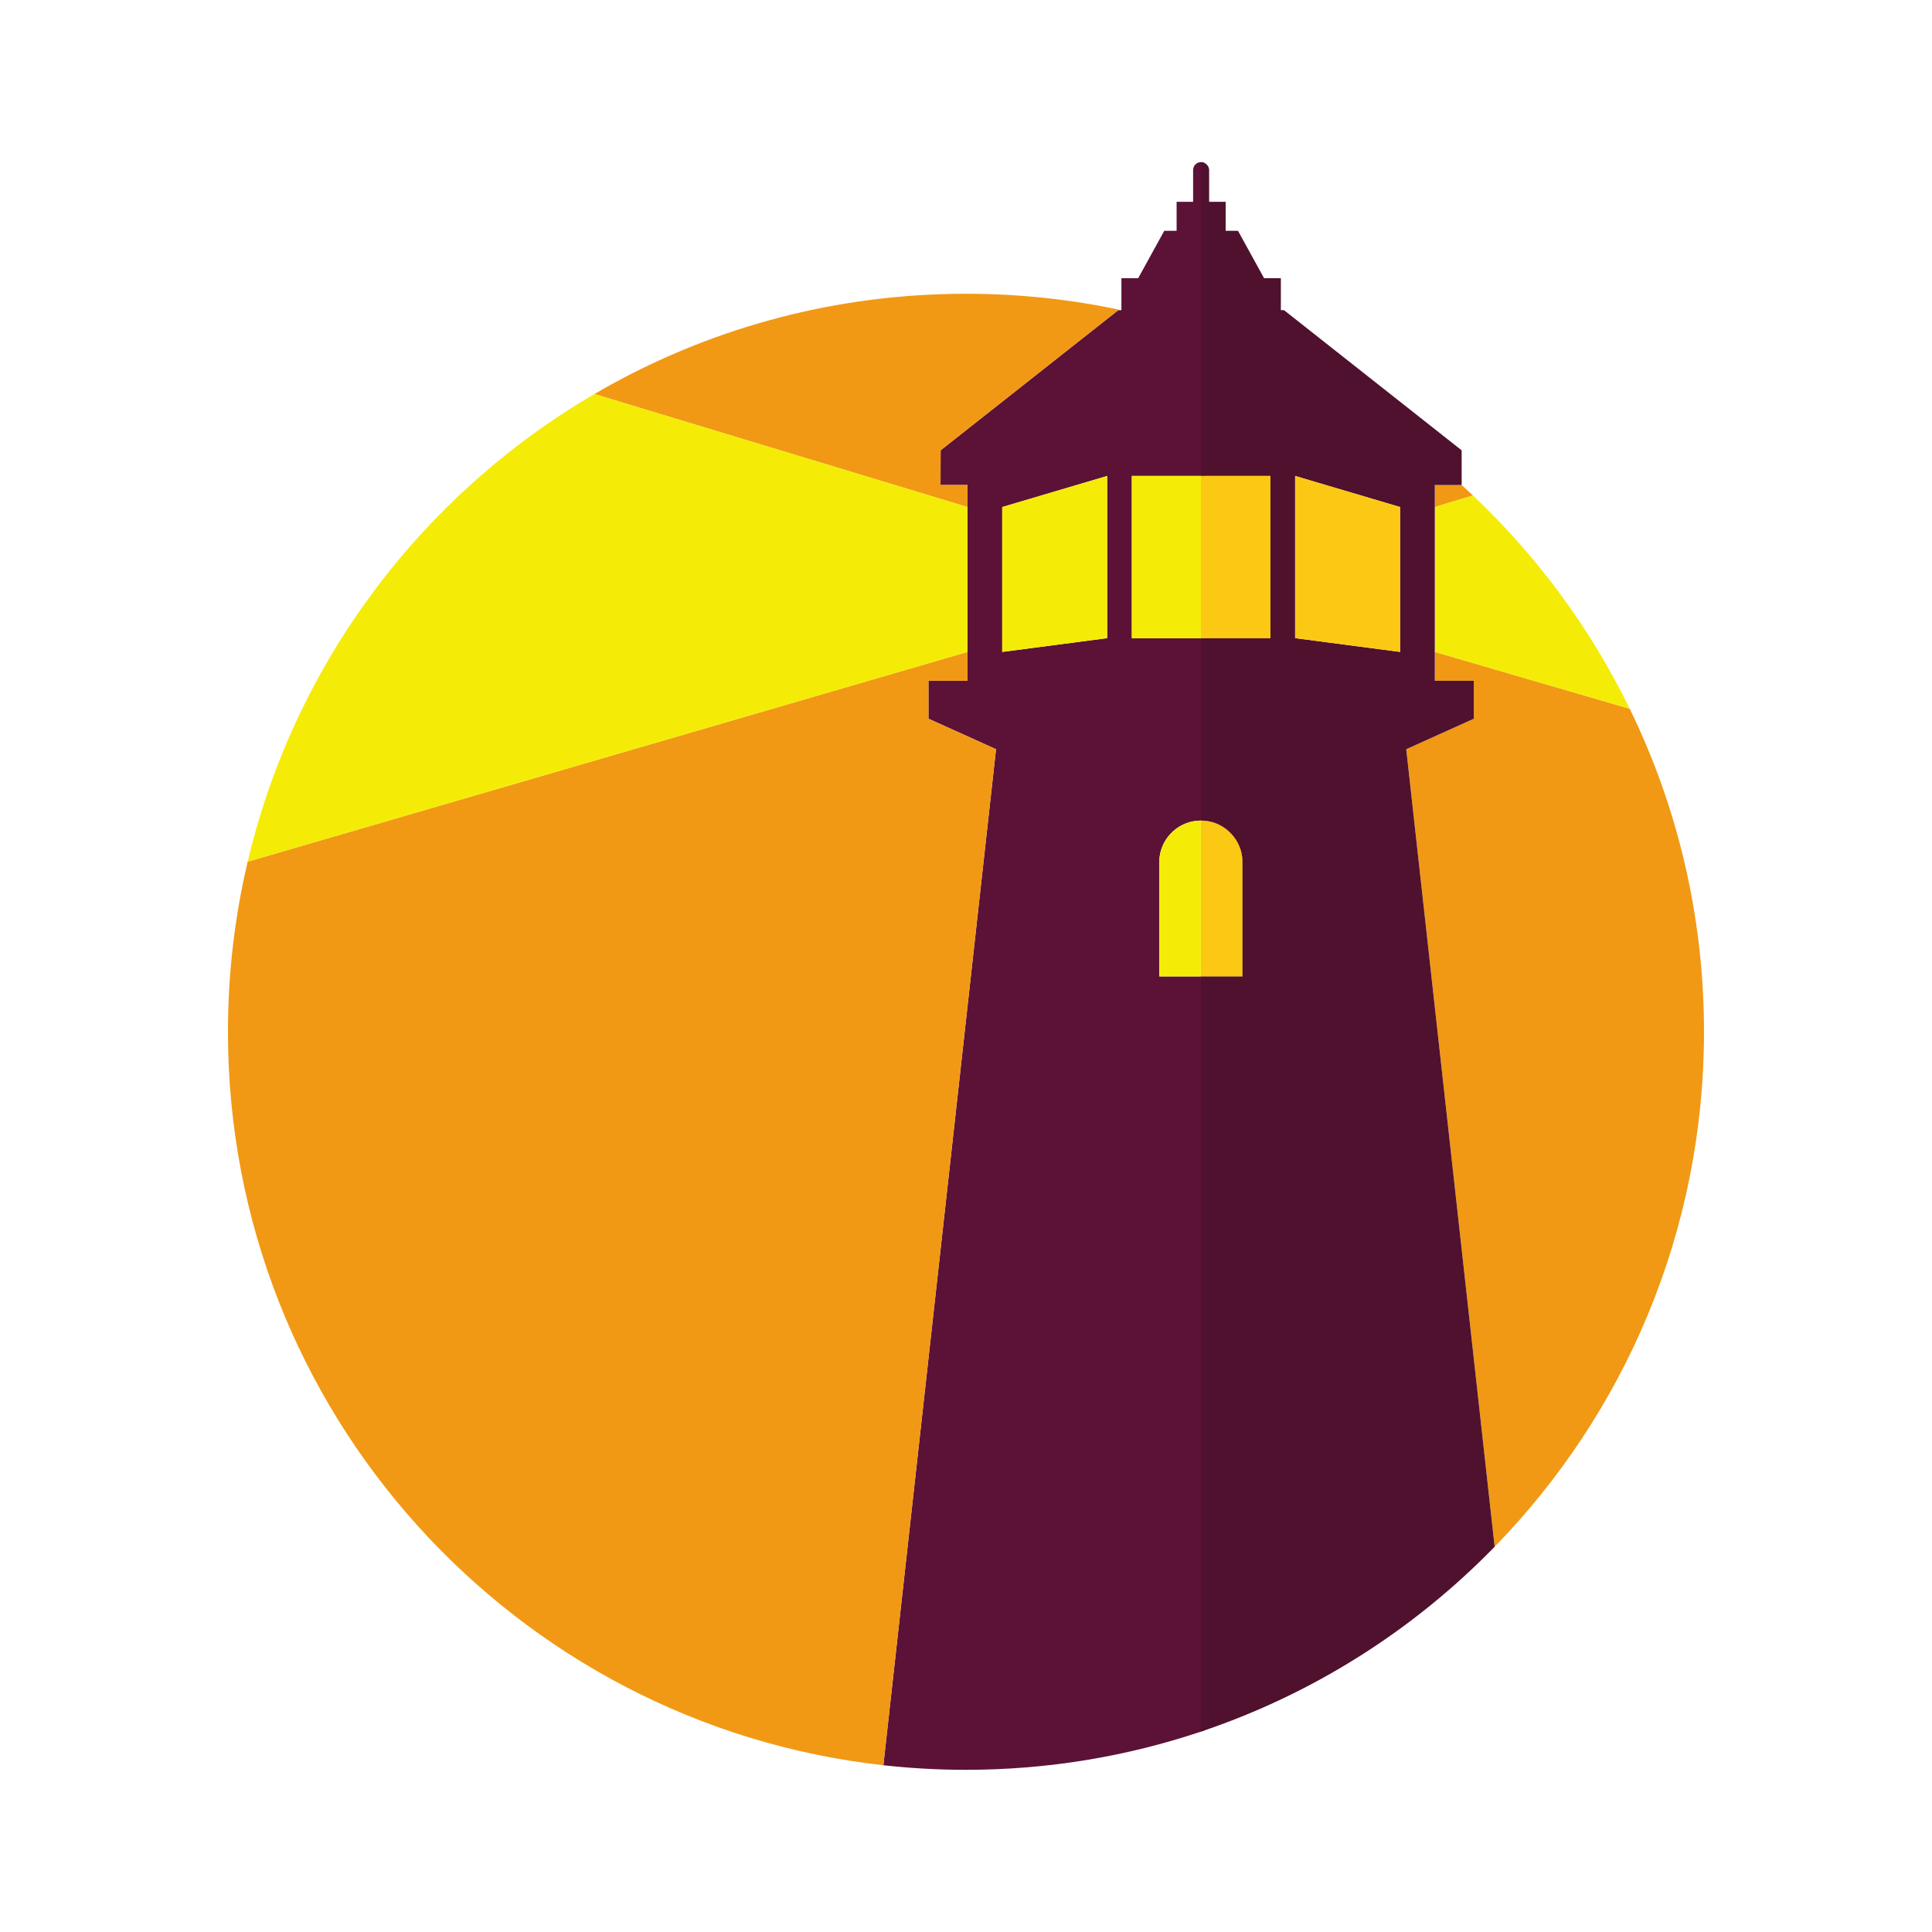
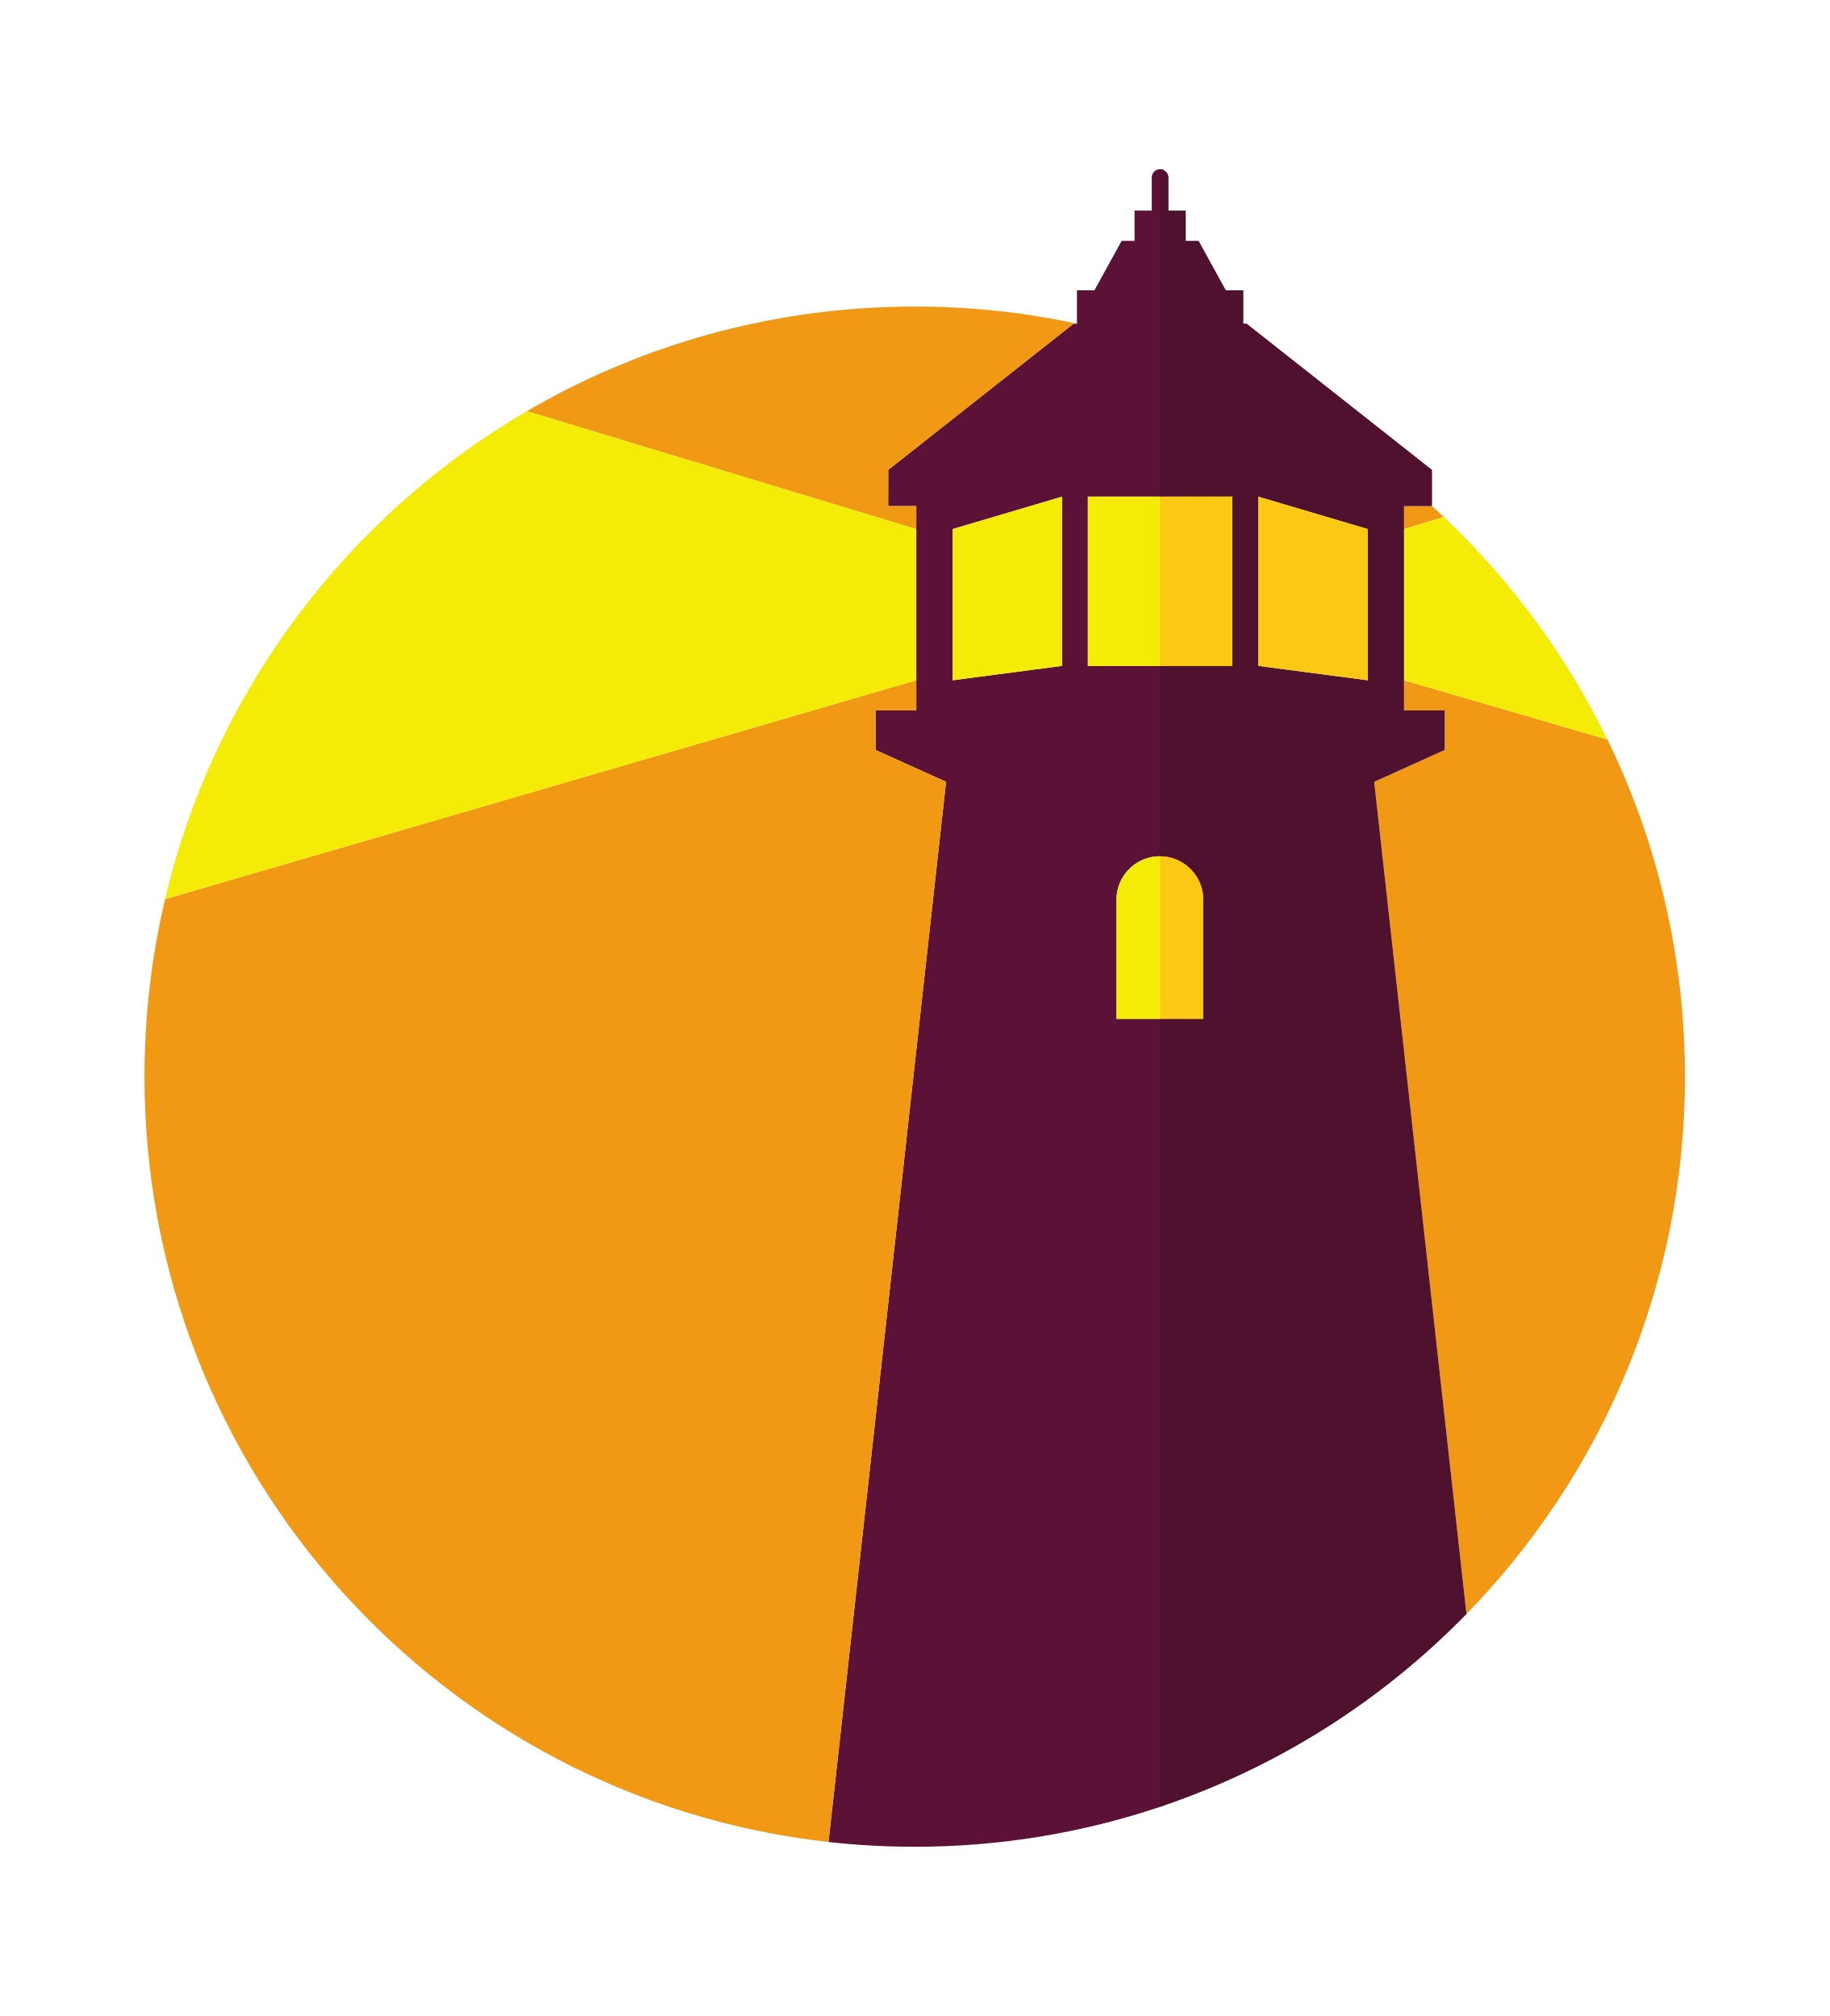
- <svg xmlns="http://www.w3.org/2000/svg" version="1.1" id="svg2" xml:space="preserve" width="75" height="75" viewBox="0 0 227.2 250.4">
+ <svg xmlns="http://www.w3.org/2000/svg" version="1.1" id="svg2" xml:space="preserve" width="" height="75" viewBox="0 0 227.2 250.4">
  <defs id="defs6" />
  <g id="g10" transform="matrix(1.333333,0,0,-1.333333,0,250.4)">
    <g id="g12" transform="scale(0.1)">
      <path d="m 1084.2,1415.34 0.02,-157.66 h 63.62 v 157.66 h -63.64" style="fill:#5c1237;fill-opacity:1;fill-rule:nonzero;stroke:none" id="path14" />
      <path d="m 1120.71,928.871 v 111.559 c 0,20.23 -16.06,37.84 -36.49,39.63 l 0.03,-151.189 h 36.46" style="fill:#5c1237;fill-opacity:1;fill-rule:nonzero;stroke:none" id="path16" />
      <path d="M 989.238,1406.08 V 1257.7 l -102.031,-13.4 v 140.84 l 70.731,20.94 31.3,9.26 z m 24.022,-148.4 v 157.66 h 70.94 l -0.03,304.06 c -1.15,0.63 -2.47,0.98 -3.85,0.98 -4.3,0 -7.56,-3.47 -7.56,-7.77 v -30.79 h -16.04 v -28.16 h -11.99 l -25.37,-46.09 h -16.29 v -31.05 h -0.09 -2.97 l -172.686,-136.24 -0.078,-33.73 h 26.184 v -0.47 -20.94 -140.84 -28.04 h -37.922 v -36.9 L 881.184,1149.72 771.68,162.09 c 26.367,-2.93 53.156,-4.442 80.3,-4.442 79.829,0 156.6,13.051 228.34,37.122 1.34,0.441 2.67,0.902 4,1.351 l -0.07,732.75 h -3.84 -0.09 -39.4 -1 v 111.559 c 0,20.5 16.48,38.39 37.31,39.76 0.88,0.1 2.19,0.2 3.09,0.2 0.03,0 0.04,0 0.09,0 0.9,0 2.12,-0.1 3.01,-0.2 0.27,-0.01 0.54,-0.11 0.8,-0.13 v 177.62 h -3.9 -67.06" style="fill:#5c1237;fill-opacity:1;fill-rule:nonzero;stroke:none" id="path18" />
      <path d="m 826.191,1591.98 c -122.031,-4.3 -236.296,-39.1 -335.437,-97 L 853.43,1385.14 v 20.94 0.47 h -26.184 l 0.078,33.73 172.686,136.24 h 2.97 c -48.683,10.43 -99.203,15.93 -151,15.93 -8.628,0 -17.222,-0.17 -25.789,-0.47" style="fill:#f19914;fill-opacity:1;fill-rule:nonzero;stroke:none" id="path20" />
      <path d="m 1333.81,1406.55 h -26.11 v -21.41 l 37.09,11.25 c -3.63,3.42 -7.29,6.82 -10.98,10.16" style="fill:#f19914;fill-opacity:1;fill-rule:nonzero;stroke:none" id="path22" />
      <path d="m 1497.19,1189.04 -189.49,55.26 v -28.04 h 37.9 v -36.9 l -65.67,-29.64 85.94,-775.24 c 125.94,129.25 203.51,305.86 203.51,500.571 0,112.609 -25.95,219.149 -72.19,313.989" style="fill:#f19914;fill-opacity:1;fill-rule:nonzero;stroke:none" id="path24" />
      <path d="m 815.508,1216.26 h 37.922 v 28.04 L 153.75,1040.4 C 141.223,987.32 134.578,931.961 134.578,875.051 134.578,505.98 413.27,202.012 771.68,162.09 l 109.504,987.63 -65.676,29.64 v 36.9" style="fill:#f19914;fill-opacity:1;fill-rule:nonzero;stroke:none" id="path26" />
      <path d="m 153.75,1040.4 699.68,203.9 v 140.84 L 490.754,1494.98 C 323.555,1397.36 199.426,1234.03 153.75,1040.4" style="fill:#f4ec07;fill-opacity:1;fill-rule:nonzero;stroke:none" id="path28" />
      <path d="m 1344.79,1396.39 -37.09,-11.25 V 1244.3 l 189.49,-55.26 c -38.09,78.12 -89.93,148.29 -152.4,207.35" style="fill:#f4ec07;fill-opacity:1;fill-rule:nonzero;stroke:none" id="path30" />
      <path d="m 1273.92,1244.3 -101.99,13.4 v 157.64 l 31.28,-9.26 70.71,-20.94 z m 6.01,-94.58 65.67,29.64 v 36.9 h -37.9 v 28.04 140.84 20.94 0.47 h 26.1 0.01 l -0.01,0.03 v 31.55 l -0.02,2.15 -172.67,136.24 h -3.05 v 31.05 h -16.31 l -25.37,46.09 h -11.98 v 28.16 h -16.06 v 30.79 c 0,4.3 -3.73,7.77 -8.02,7.77 v -165.04 -140 h 67.52 v -9.26 -148.4 h -67.52 v -177.29 c 0.03,0 0.04,0 0.09,0 0.9,0 2.12,-0.1 3.01,-0.2 20.82,-1.37 37.29,-19.26 37.29,-39.76 V 928.871 h -40.3 -0.09 V 194.77 c 109.31,36.66 206.88,98.941 285.55,179.71 l -85.94,775.24" style="fill:#4f112e;fill-opacity:1;fill-rule:nonzero;stroke:none" id="path32" />
      <path d="m 1203.21,1406.08 -31.28,9.26 V 1257.7 l 101.99,-13.4 v 140.84 l -70.71,20.94" style="fill:#fbc814;fill-opacity:1;fill-rule:nonzero;stroke:none" id="path34" />
      <path d="m 1083.42,1080.19 c -0.89,0.1 -2.2,0.2 -3.1,0.2 V 928.871 h 40.39 v 111.559 c 0,20.5 -16.47,38.39 -37.29,39.76" style="fill:#fbc814;fill-opacity:1;fill-rule:nonzero;stroke:none" id="path36" />
      <path d="m 1080.32,1406.08 v -148.4 h 67.52 v 157.66 h -67.52 v -9.26" style="fill:#fbc814;fill-opacity:1;fill-rule:nonzero;stroke:none" id="path38" />
      <path d="M 887.207,1385.14 V 1244.3 l 102.031,13.4 v 157.64 l -31.3,-9.26 -70.731,-20.94" style="fill:#f4ec07;fill-opacity:1;fill-rule:nonzero;stroke:none" id="path40" />
      <path d="m 1080.32,1406.08 v 9.26 h -67.06 v -157.66 h 67.06 v 148.4" style="fill:#f4ec07;fill-opacity:1;fill-rule:nonzero;stroke:none" id="path42" />
      <path d="M 1039.92,1040.43 V 928.871 h 40.4 v 151.519 c -0.9,0 -2.21,-0.1 -3.09,-0.2 -20.83,-1.37 -37.31,-19.26 -37.31,-39.76" style="fill:#f4ec07;fill-opacity:1;fill-rule:nonzero;stroke:none" id="path44" />
      <path d="m 1080.32,1406.08 v -148.4 h 67.52 v 157.66 h -67.52 v -9.26" style="fill:#fbc814;fill-opacity:1;fill-rule:nonzero;stroke:none" id="path46" />
      <path d="m 1080.32,1406.08 v 9.26 h -67.06 v -157.66 h 67.06 v 148.4" style="fill:#f4ec07;fill-opacity:1;fill-rule:nonzero;stroke:none" id="path48" />
    </g>
  </g>
</svg>
